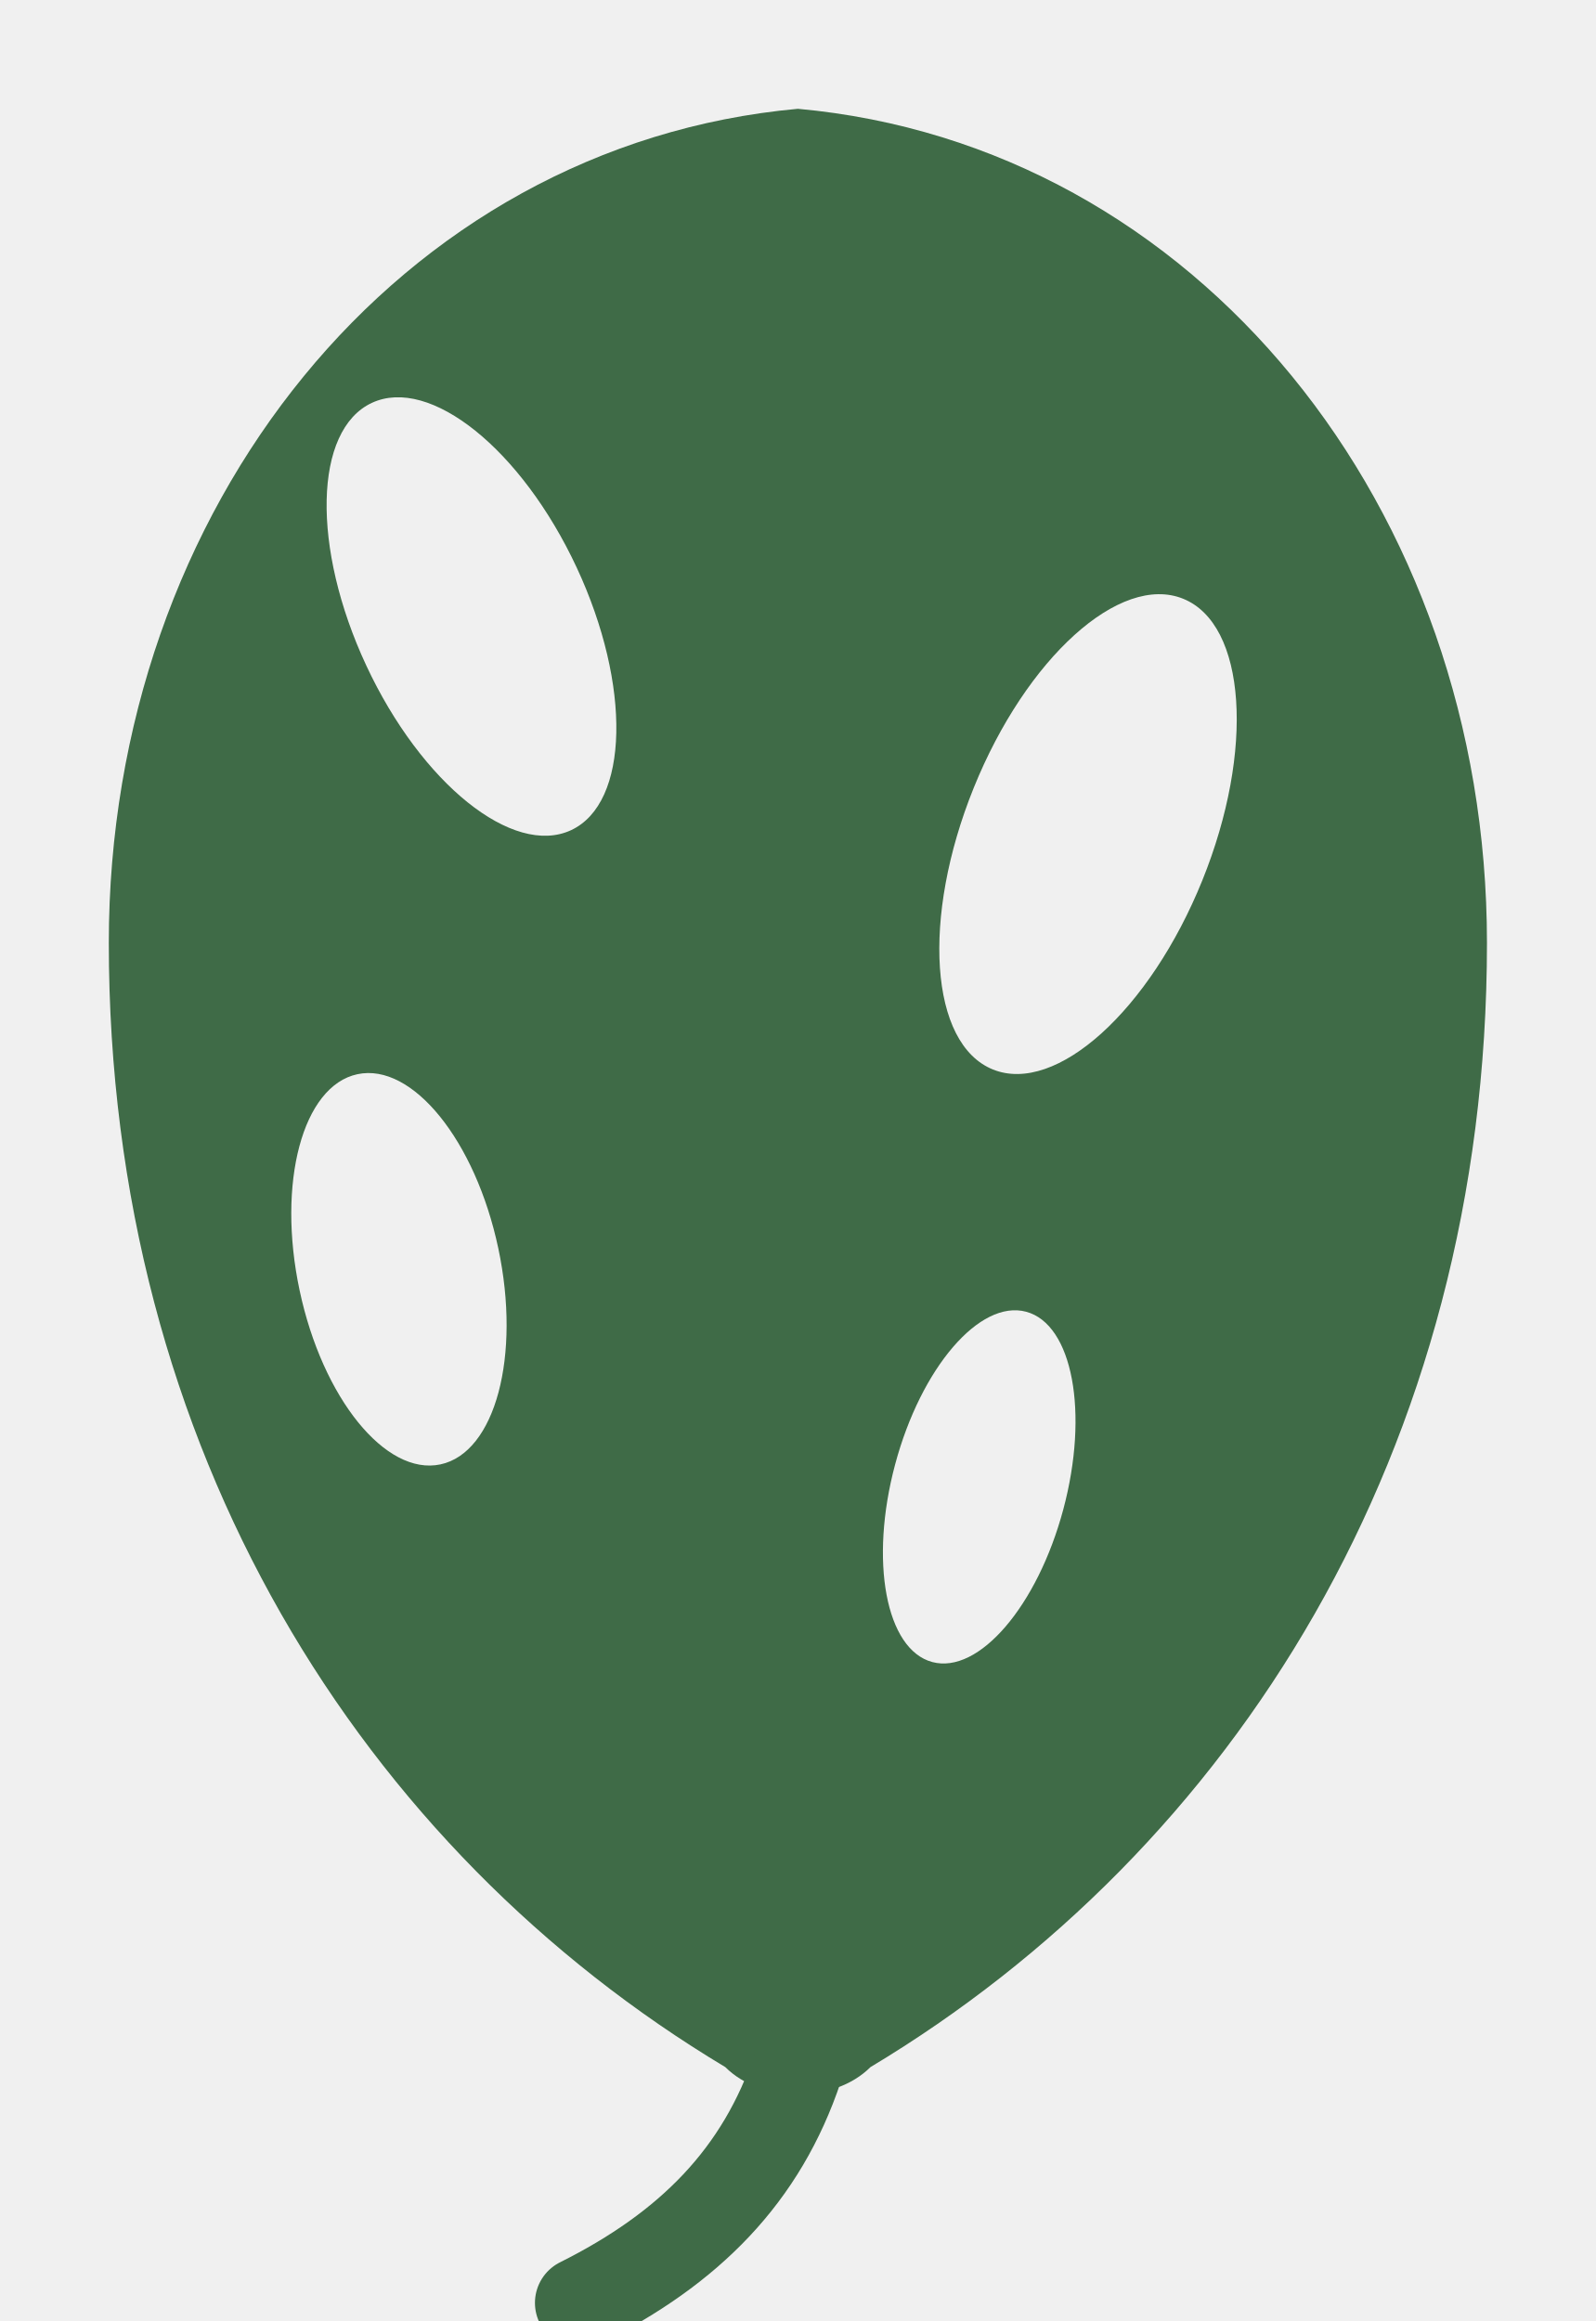
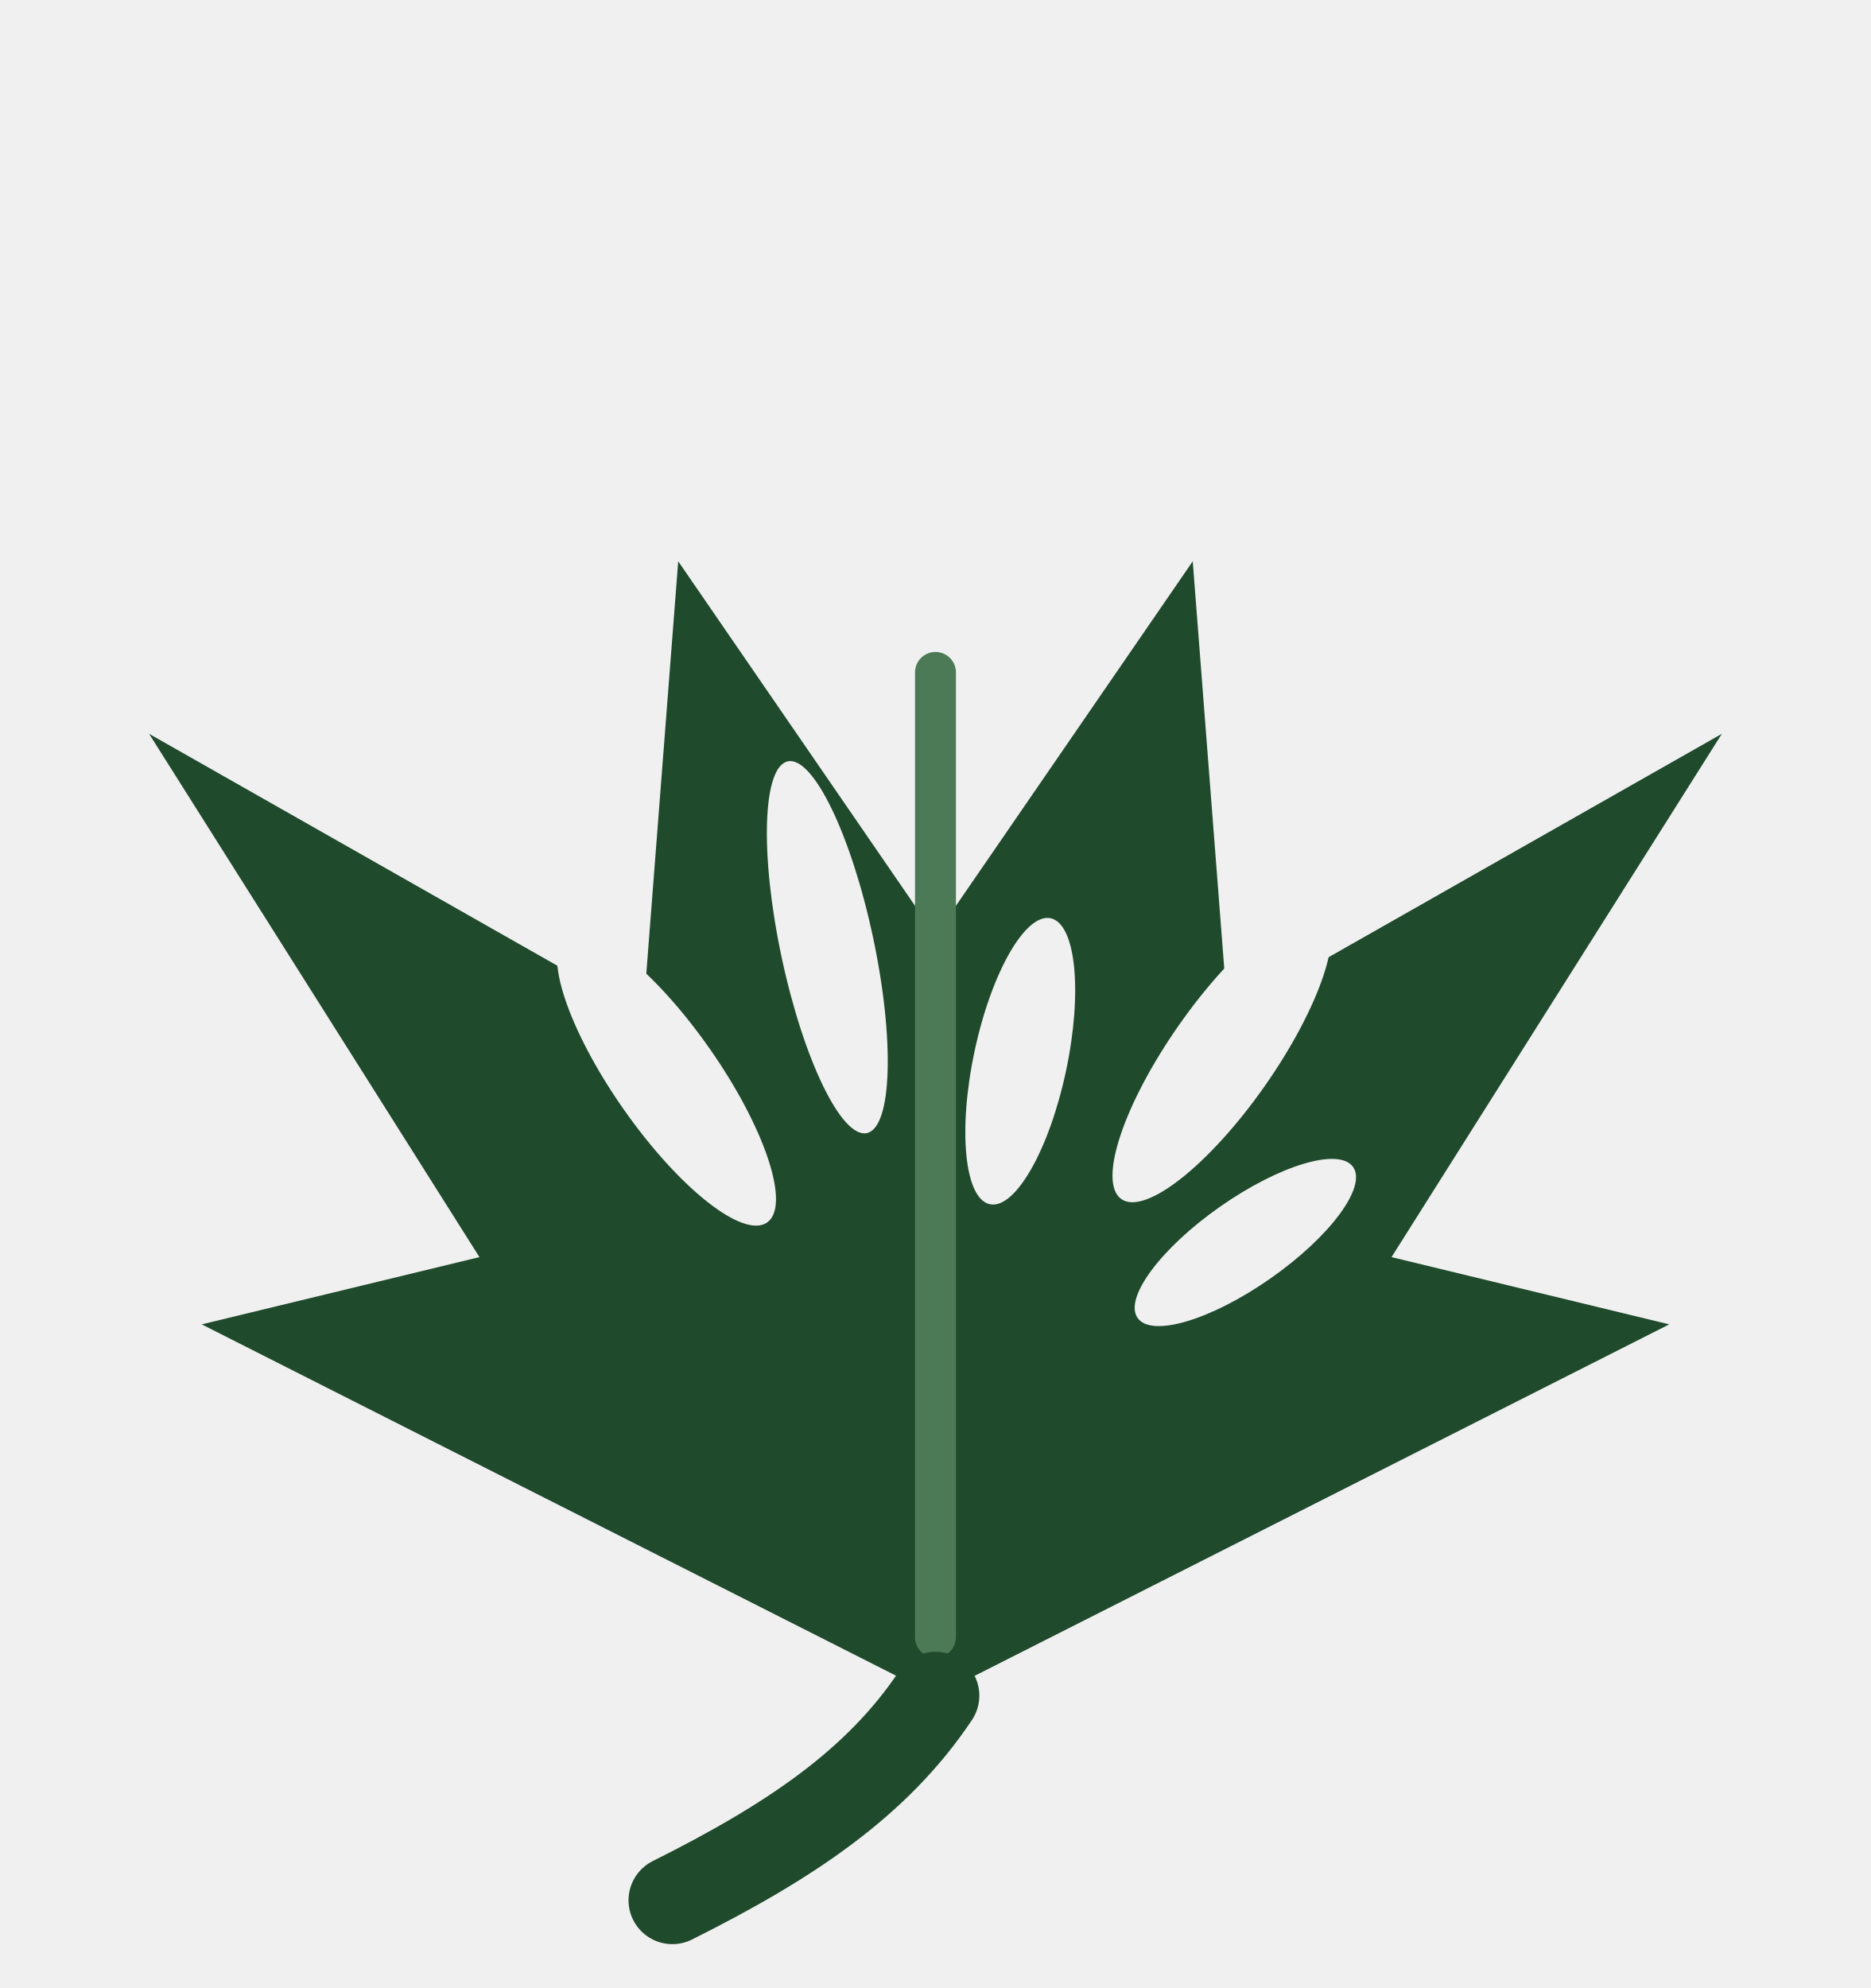
- <svg xmlns="http://www.w3.org/2000/svg" viewBox="0 0 44 64">
+ <svg xmlns="http://www.w3.org/2000/svg" viewBox="0 0 64 68">
  <mask id="holes">
-     <rect width="44" height="64" fill="#fff" />
-     <ellipse cx="13" cy="17" rx="3.2" ry="6.5" transform="rotate(-25 13 17)" fill="#000" />
-     <ellipse cx="30" cy="23" rx="3.4" ry="7" transform="rotate(22 30 23)" fill="#000" />
-     <ellipse cx="11" cy="35" rx="2.8" ry="5.5" transform="rotate(-12 11 35)" fill="#000" />
-     <ellipse cx="27" cy="41" rx="2.4" ry="5" transform="rotate(15 27 41)" fill="#000" />
+     <rect width="64" height="68" fill="#fff" />
+     <ellipse cx="22.8" cy="36.9" rx="1.8" ry="6" transform="rotate(-35 22.8 36.9)" fill="#000" />
+     <ellipse cx="28.3" cy="32.4" rx="1.6" ry="6.5" transform="rotate(-12 28.3 32.4)" fill="#000" />
+     <ellipse cx="34.9" cy="36.3" rx="1.6" ry="5" transform="rotate(12 34.9 36.3)" fill="#000" />
+     <ellipse cx="41.8" cy="36.1" rx="1.8" ry="6" transform="rotate(35 41.8 36.1)" fill="#000" />
+     <ellipse cx="42.6" cy="42.5" rx="1.5" ry="4.5" transform="rotate(55 42.6 42.5)" fill="#000" />
  </mask>
-   <path fill="#3f6b47" mask="url(#holes)" d="       M22 3       C 33 4 41 14 41 26       C 41 40 34 51 24 57       C 23 58 21 58 20 57       C 10 51 3 40 3 26       C 3 14 11 4 22 3       Z     " />
-   <path d="M22 57 C 21 60 19 62 16 63.5" stroke="#3f6b47" stroke-width="2.5" stroke-linecap="round" fill="none" />
+   <path fill="#1f4a2c" mask="url(#holes)" d="       M40.8 19.2       L32 32       L23.2 19.2       L22 34.7       L5.1 25.1       L16.4 43       L6.9 45.3       L32 58       L57.1 45.3       L47.6 43       L58.9 25.1       L42 34.7       Z     " />
+   <path d="M32 56 L32 23" stroke="#4d7a56" stroke-width="1.4" stroke-linecap="round" />
+   <path d="M32 58 C 30 61 27 63 23 65" stroke="#1f4a2c" stroke-width="3" stroke-linecap="round" fill="none" />
</svg>
